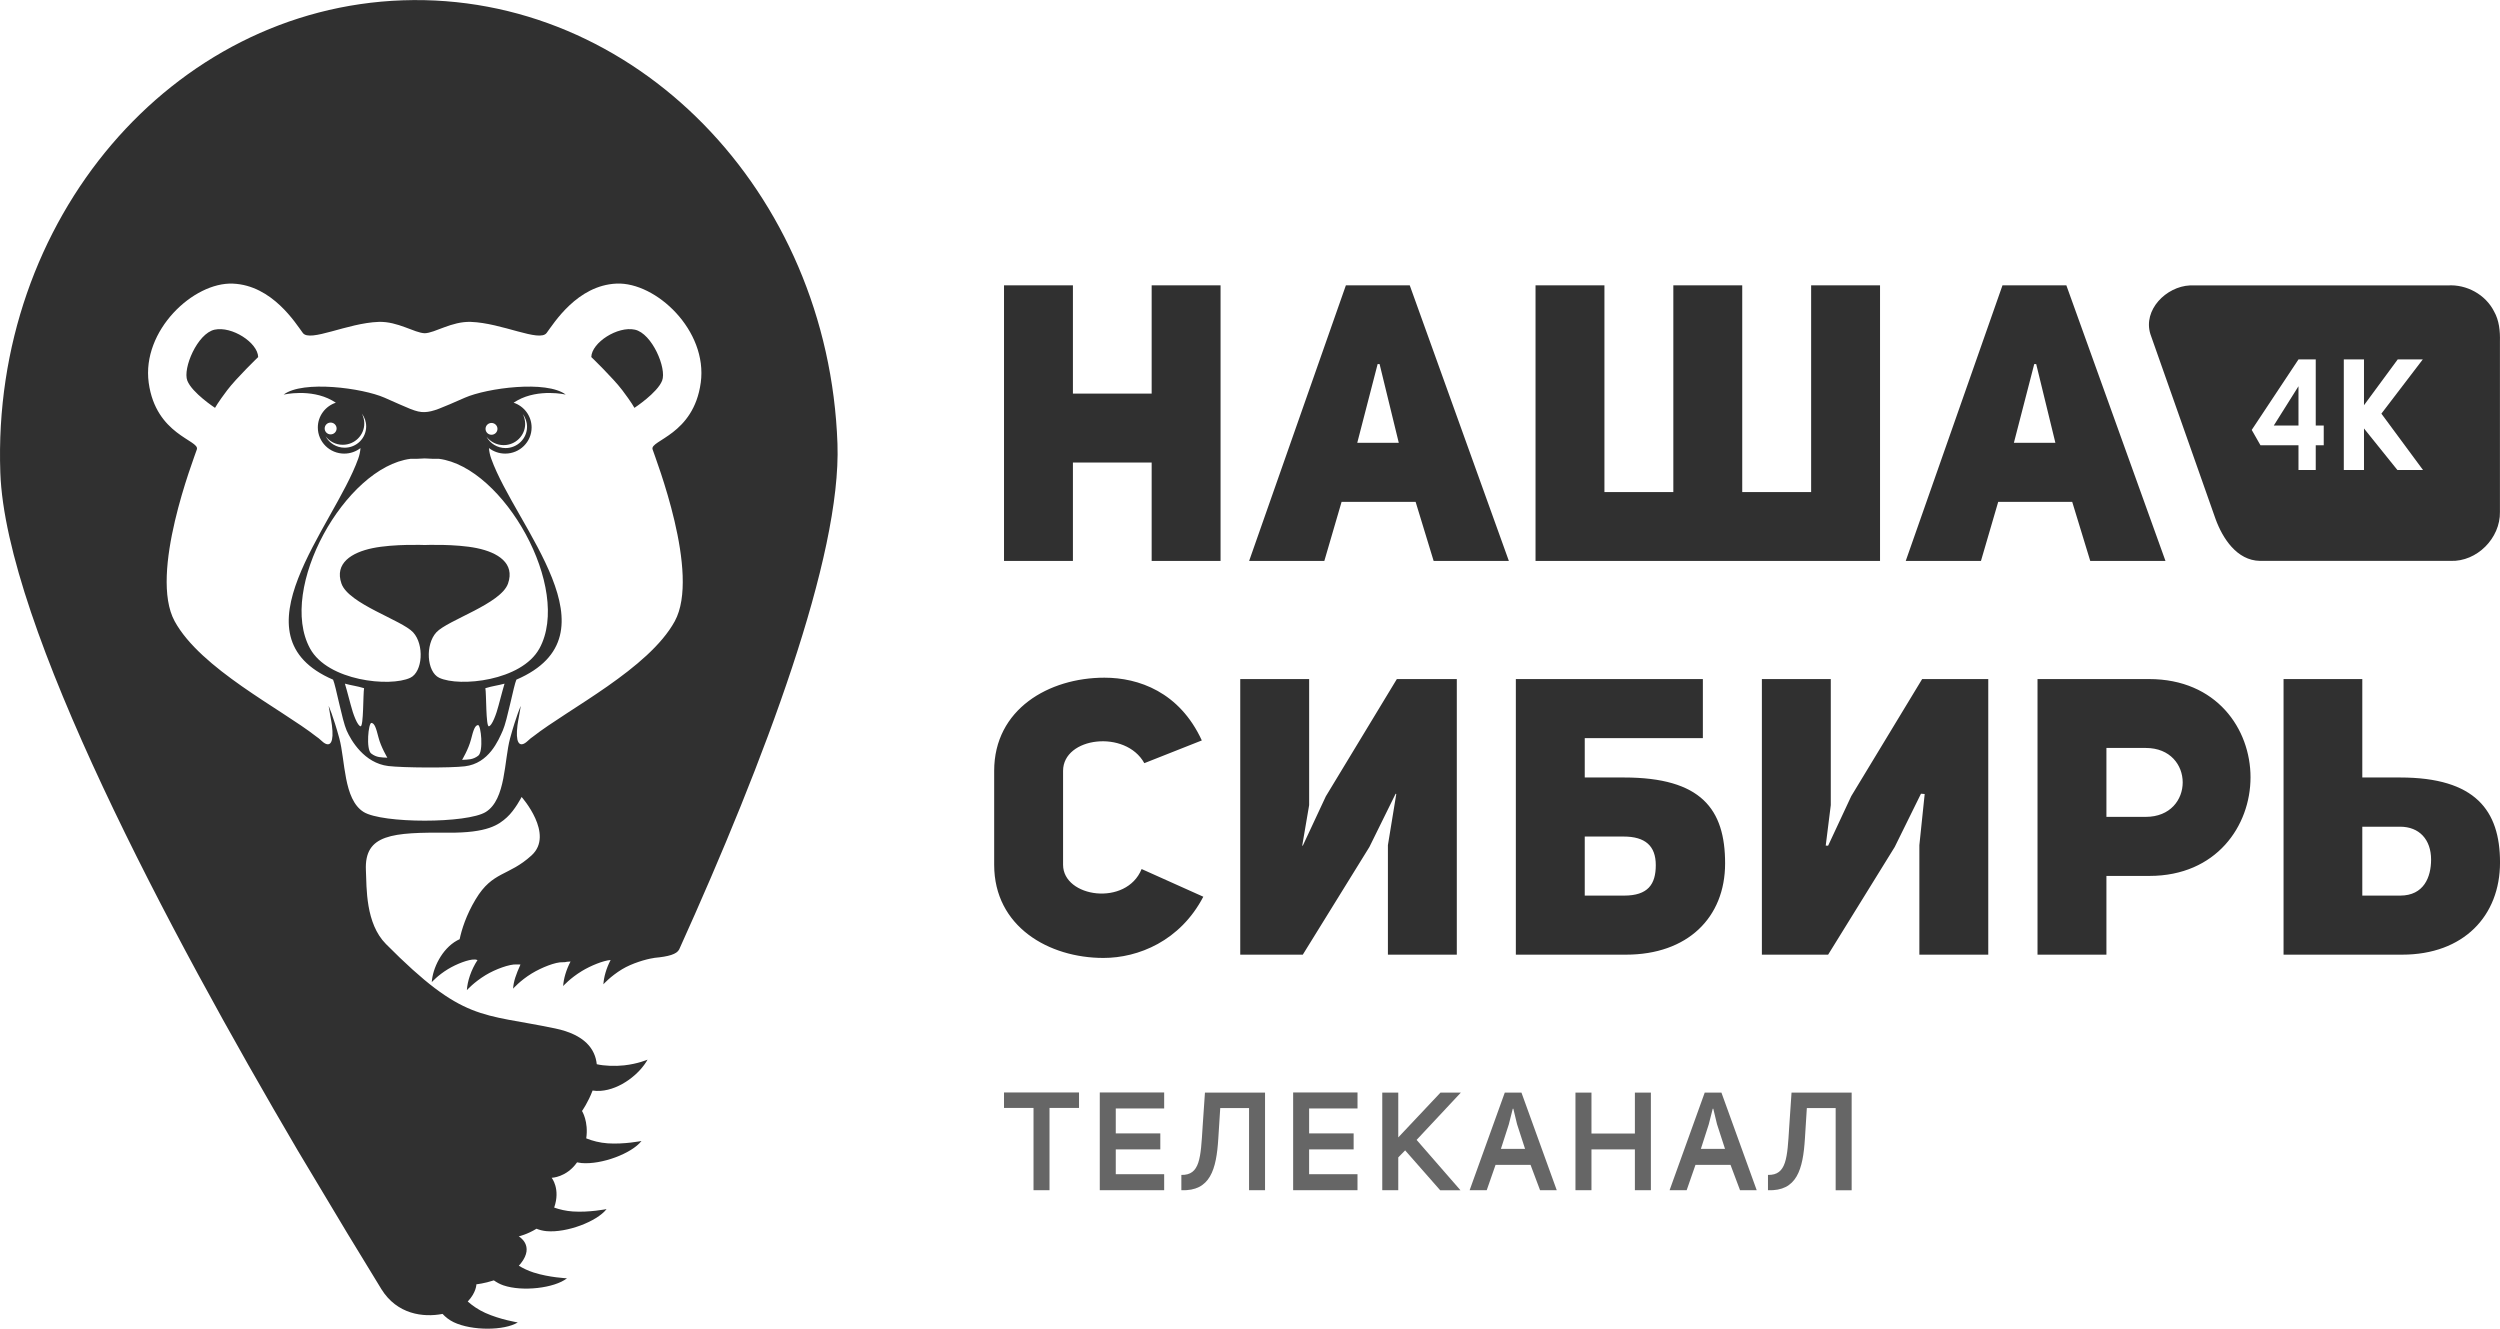
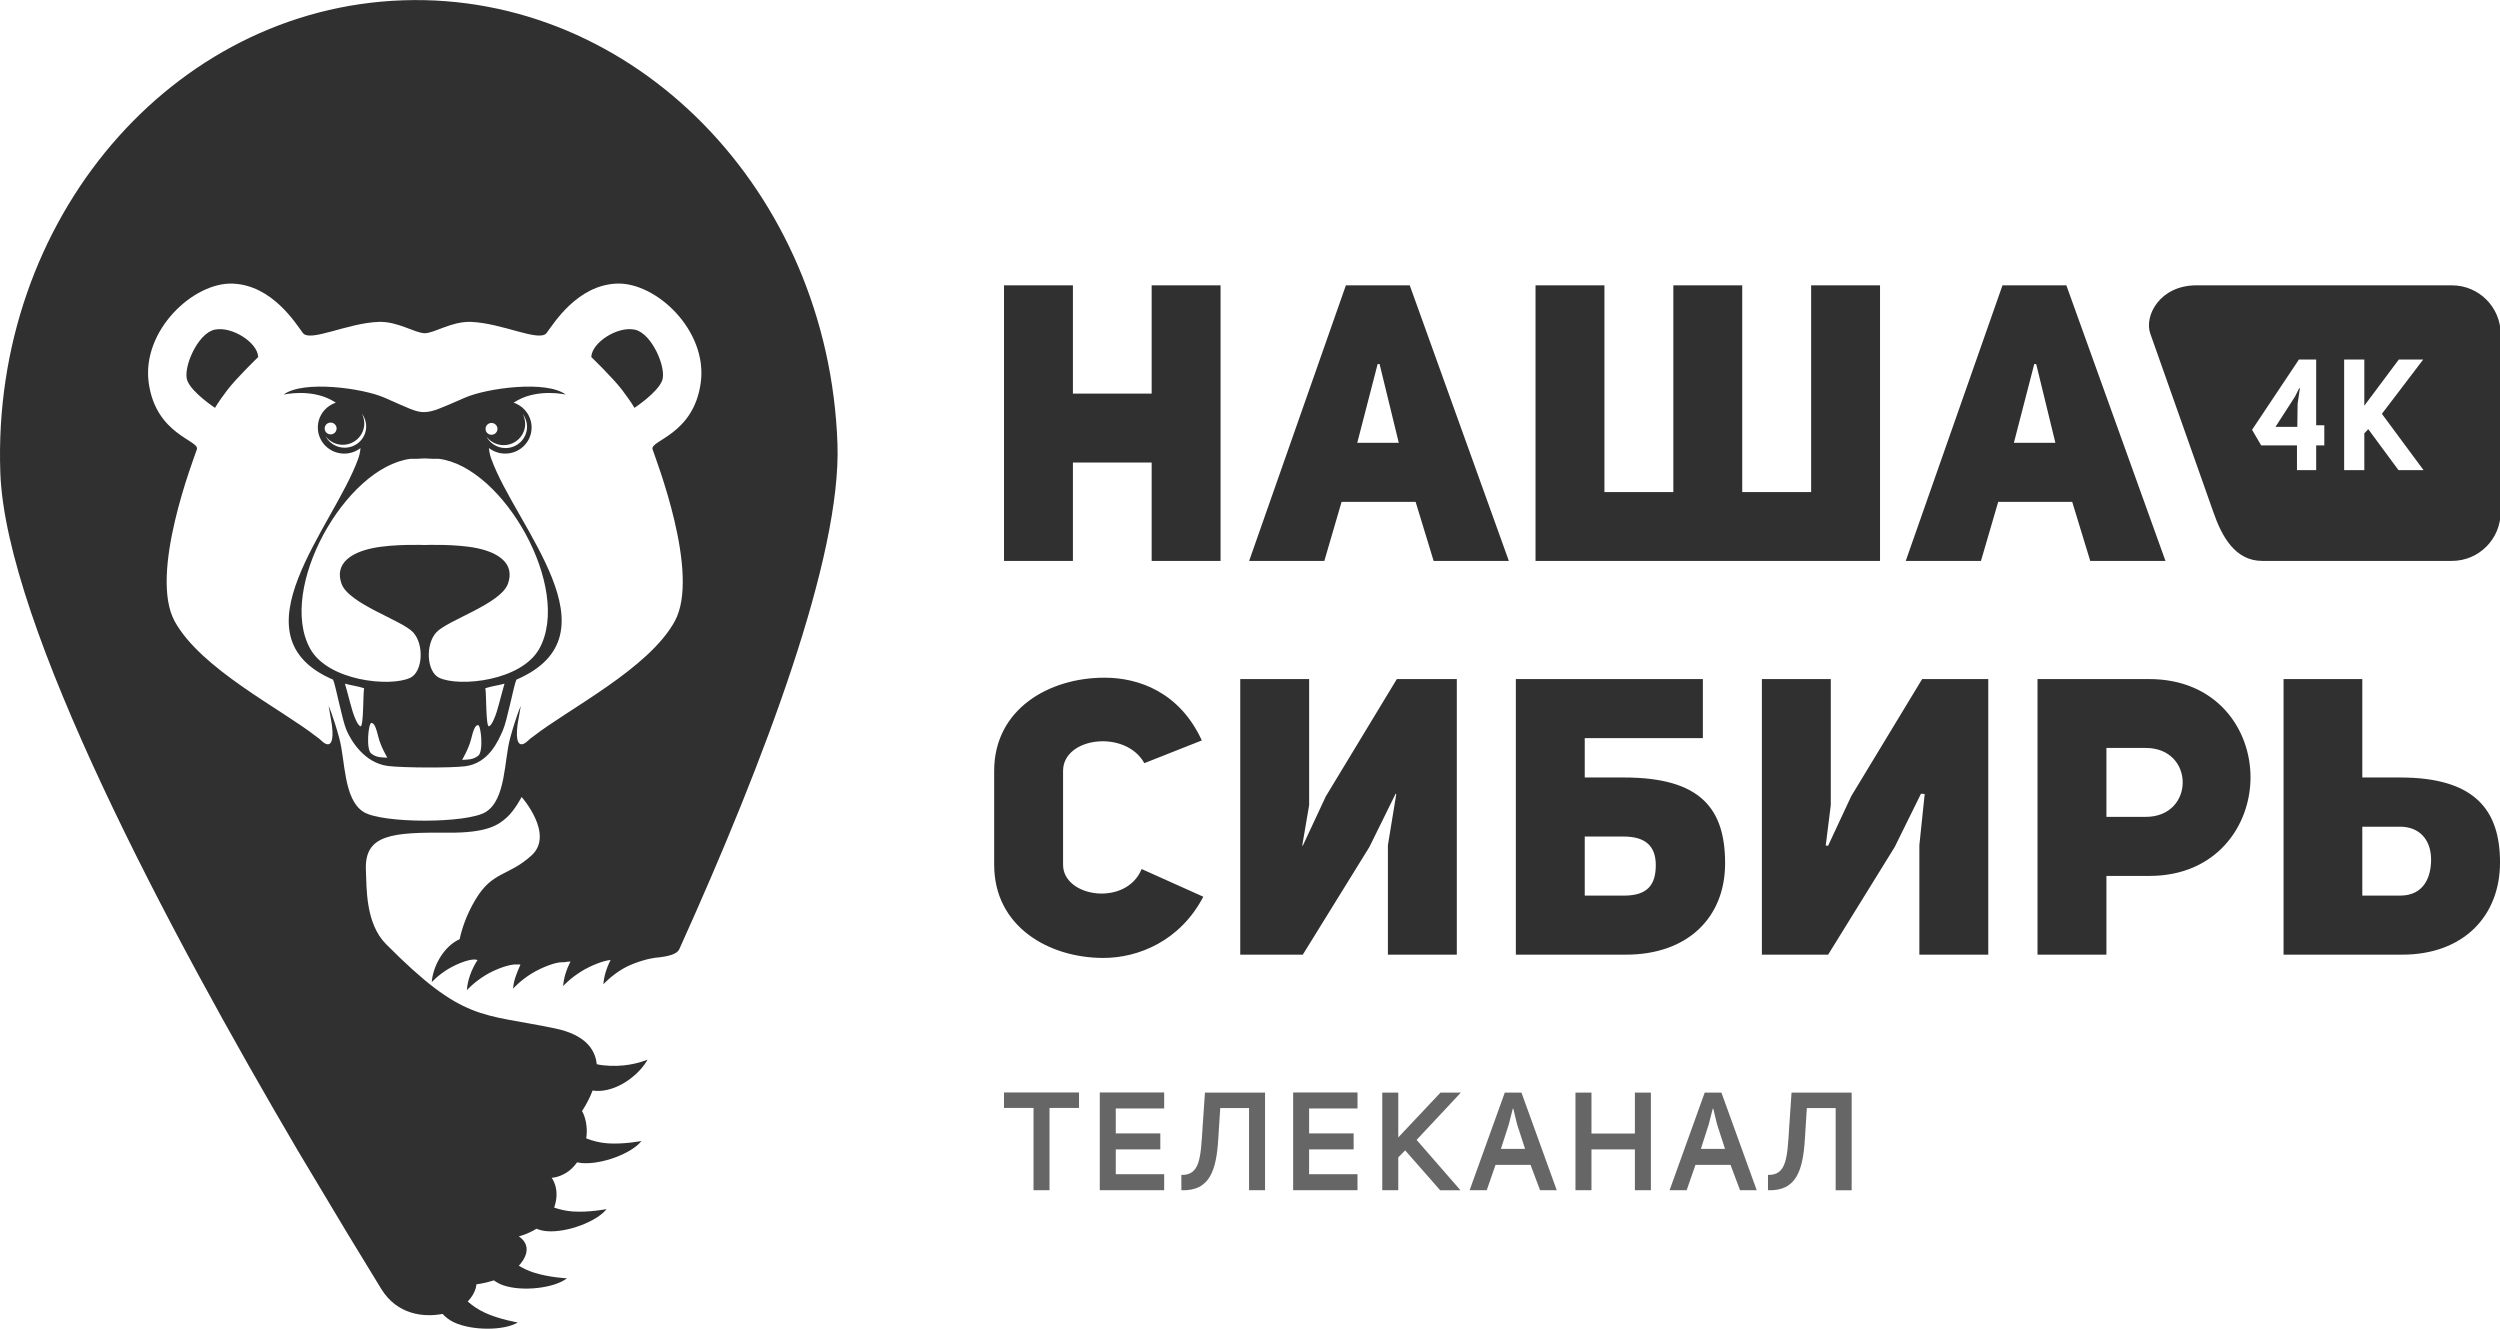
<svg xmlns="http://www.w3.org/2000/svg" id="svg312" width="253.99" height="134.98" version="1.1" viewBox="0 0 253.99 134.98">
  <g id="g4937" transform="translate(187.08 -144.66)">
    <path id="path188" d="m-129.6 184.75c-1.95-1.48-8.005-0.667-10.246 0.313-2.45 1.07-3.215 1.43-4.085 1.465s-1.634-0.394-4.085-1.465c-2.24-0.98-8.295-1.794-10.245-0.314 0 0 2.724-0.633 4.915 0.59 0.132 0.073 0.26 0.15 0.386 0.233-1.063 0.353-1.83 1.347-1.83 2.518 0 1.467 1.2 2.655 2.682 2.655 0.624 0 1.198-0.21 1.653-0.563-0.028 0.36-0.104 0.722-0.232 1.08-2.492 6.948-12.92 17.984-2.554 22.45 0.27 0.58 0.924 4.136 1.377 5.16s1.79 3.32 4.237 3.614c1.49 0.18 6.282 0.207 7.774 0.027 2.446-0.293 3.404-2.62 3.857-3.643 0.455-1.022 1.11-4.58 1.38-5.16 10.58-4.557-0.065-15.505-2.557-22.45-0.128-0.357-0.204-0.72-0.232-1.08 0.457 0.354 1.03 0.564 1.654 0.564 1.48 0 2.68-1.188 2.68-2.654 0-1.17-0.765-2.165-1.827-2.518 0.125-0.082 0.254-0.16 0.386-0.234 2.19-1.22 4.915-0.59 4.915-0.59zm-7.547 2.88c0.336 0 0.608 0.27 0.608 0.6 0 0.332-0.272 0.6-0.607 0.6s-0.605-0.268-0.605-0.6 0.27-0.6 0.606-0.6zm-16.948 0.562c0-0.332 0.27-0.6 0.606-0.6 0.335 0 0.607 0.268 0.607 0.6 0 0.33-0.27 0.6-0.607 0.6-0.334 0-0.606-0.27-0.606-0.6zm2.03 1.953c-0.84 0-1.568-0.47-1.934-1.157 0.4 0.522 1.03 0.86 1.743 0.86 1.208 0 2.186-0.97 2.186-2.165 0-0.363-0.09-0.705-0.25-1.006 0.278 0.362 0.442 0.814 0.442 1.305 0 1.195-0.978 2.163-2.185 2.163zm1.62 28.303c-0.31-0.042-0.758-1.204-1.004-2.18-0.247-0.975-0.59-2.152-0.59-2.152 0.64 0.183 1.218 0.234 1.948 0.462-0.106 0.56-0.045 3.912-0.355 3.87zm1.076 2.766c-0.547-0.422-0.28-3.152 0.03-3.11s0.463 0.494 0.71 1.47 0.903 2.065 0.903 2.065c-0.612-0.032-1.095-4e-3 -1.642-0.426zm10.88 0.22c-0.548 0.42-1.03 0.393-1.644 0.424 0 0 0.656-1.092 0.903-2.066 0.247-0.975 0.402-1.427 0.71-1.47s0.577 2.69 0.03 3.112zm2.08-5.166c-0.247 0.976-0.694 2.138-1.004 2.18s-0.25-3.31-0.355-3.87c0.73-0.228 1.307-0.28 1.947-0.462 0 0-0.343 1.178-0.59 2.152zm4.13-5.722c-1.805 3.3-8.13 3.938-10.18 2.974-1.268-0.596-1.437-3.376-0.287-4.62 1.15-1.242 6.554-2.886 7.278-4.95 0.723-2.064-1.022-3.16-3.17-3.603-2.15-0.442-5.29-0.316-5.29-0.316s-3.14-0.125-5.29 0.317c-2.148 0.442-3.894 1.54-3.17 3.603 0.723 2.064 6.128 3.708 7.277 4.95 1.15 1.243 0.98 4.024-0.288 4.62-2.05 0.964-8.375 0.327-10.18-2.974-3.33-6.08 3.58-18.426 10.205-19.273 0.31 0.015 0.774 2e-3 1.446-0.04 0.67 0.042 1.137 0.054 1.445 0.04 6.59 0.842 13.534 13.19 10.206 19.273zm-1.449-22.826c0-0.362-0.09-0.705-0.25-1.006 0.278 0.363 0.443 0.815 0.443 1.305 0 1.194-0.978 2.163-2.184 2.163-0.84 0-1.57-0.47-1.935-1.157 0.4 0.52 1.032 0.858 1.744 0.858 1.207 0 2.185-0.968 2.185-2.163zm-31.55-9.567c-1.744 0.38-3.257 3.94-2.77 5.183 0.49 1.242 2.813 2.76 2.813 2.76s0.297-0.55 1.235-1.79c0.94-1.24 3.15-3.37 3.15-3.37-0.043-1.476-2.68-3.162-4.426-2.783zm19.13-33.463c-23.493 0.81-41.8 22.29-40.9 47.98 0.544 15.51 17.15 46.647 30.23 68.897 4.443 7.453 6.114 10.204 8.407 13.936l0.075 0.125c1.593 2.57 4.26 2.9 6.218 2.52 0.297 0.32 0.676 0.626 1.138 0.846 1.853 0.88 5.127 0.864 6.505 0.02 0 0-1.776-0.28-3.3-0.967-0.697-0.313-1.316-0.744-1.785-1.16 0.877-0.914 0.88-1.747 0.88-1.747s0.8-0.08 1.773-0.4c0.28 0.2 0.603 0.38 0.967 0.506 1.94 0.665 5.192 0.28 6.464-0.716 0 0-1.797-0.077-3.388-0.587-0.552-0.177-1.066-0.424-1.506-0.69 0.075-0.08 0.146-0.162 0.214-0.25 1.427-1.82-0.223-2.732-0.223-2.732s0.89-0.206 1.802-0.776c0.312 0.123 0.657 0.213 1.027 0.246 2.045 0.182 5.105-0.972 6.096-2.242 0 0-1.762 0.355-3.43 0.242-0.685-0.047-1.343-0.2-1.894-0.396 0.663-1.897-0.255-3.026-0.255-3.026s1.5-0.03 2.58-1.568c0.146 0.032 0.295 0.056 0.45 0.07 2.045 0.18 5.105-0.973 6.096-2.242 0 0-1.762 0.355-3.43 0.24-0.81-0.054-1.58-0.26-2.183-0.505 0.248-1.723-0.43-2.78-0.43-2.78s0.625-0.88 1.074-2.08c0.254 0.038 0.52 0.053 0.798 0.034 2.05-0.143 4.012-1.764 4.787-3.172 0 0-0.985 0.427-2.378 0.58-0.903 0.1-2.034 0.06-2.782-0.116-0.16-1.533-1.2-3-4.22-3.633-7.553-1.582-9.293-0.612-17.2-8.58-2.083-2.098-1.955-5.71-2.035-7.494-0.165-3.67 2.68-3.858 8.37-3.815 4.002 0.03 5.123-0.808 5.95-1.554 0.824-0.745 1.5-2.076 1.5-2.076s3.363 3.79 1.01 5.937c-2.35 2.146-3.946 1.57-5.676 4.454-0.98 1.63-1.426 3.095-1.63 4.06-0.088 0.04-0.176 0.08-0.263 0.13-1.553 0.86-2.487 2.847-2.568 4.234 0 0 0.61-0.694 1.645-1.323 0.864-0.525 2.11-1.01 2.714-0.976 0.03 2e-3 0.06 2e-3 0.088 2e-3l0.2 0.05c-0.65 0.997-1.028 2.144-1.082 3.062 0 0 0.707-0.802 1.9-1.528 1-0.607 2.438-1.125 3.135-1.087 0.134 3e-3 0.26 7e-3 0.382 7e-3h0.03c-0.447 1-0.706 1.707-0.75 2.456 0 0 0.707-0.82 1.9-1.55 1-0.607 2.438-1.174 3.135-1.136 0.162 8e-3 0.313-0.014 0.455-0.05l0.346-0.022c-0.446 0.848-0.705 1.745-0.75 2.493 0 0 0.708-0.802 1.902-1.527 0.905-0.55 2.173-1.063 2.92-1.123-0.437 0.84-0.69 1.73-0.735 2.47 0 0 0.707-0.804 1.9-1.53 1-0.606 2.444-1.025 3.135-1.126 0.06-0.01 0.12-0.02 0.18-0.034 1.396-0.13 2.238-0.36 2.486-0.855 8.72-19.297 16.482-39.898 16.08-51.368-0.9-25.693-20.67-45.865-44.16-45.057zm30.26 38.856c-0.724 5.31-5.19 5.836-4.894 6.764 0.297 0.927 4.893 12.645 2.255 17.466s-10.791 8.896-14.391 11.714c-0.158 0.104-0.33 0.24-0.512 0.414v2e-3c-0.072 0.06-0.14 0.117-0.206 0.175-0.723 0.545-1.085-0.048-0.87-1.738 0.072-0.554 0.217-1.162 0.336-1.966 0 0-0.44 0.937-1.085 3.286-0.616 2.25-0.416 6.2-2.464 7.486-1.886 1.184-10.542 1.184-12.426 0-2.048-1.286-1.848-5.235-2.464-7.486-0.644-2.35-1.085-3.286-1.085-3.286 0.12 0.804 0.265 1.412 0.336 1.966 0.217 1.69-0.145 2.283-0.868 1.74-0.065-0.06-0.133-0.116-0.204-0.176l-2e-3 -2e-3c-0.183-0.174-0.354-0.31-0.513-0.414-3.6-2.818-11.753-6.893-14.39-11.714-2.637-4.822 1.96-16.54 2.257-17.467 0.297-0.93-4.17-1.455-4.894-6.765-0.723-5.31 4.553-10.24 8.554-10.07 4 0.167 6.383 4.044 7.106 5.014 0.723 0.967 4.536-1.02 7.705-1.126 1.943-0.066 3.64 1.126 4.68 1.153 1.038-0.027 2.734-1.22 4.676-1.153 3.168 0.107 6.982 2.094 7.705 1.125 0.725-0.97 3.107-4.847 7.107-5.016s9.276 4.762 8.553 10.072zm-6.694-5.394c-1.745-0.38-4.383 1.307-4.425 2.782 0 0 2.21 2.13 3.15 3.37s1.233 1.792 1.233 1.792 2.323-1.52 2.812-2.76c0.49-1.245-1.024-4.805-2.77-5.184zm123.58 47.396-2.348 5.03-0.244-8e-3 0.514-4.113v-12.807h-7v28h6.73l6.766-10.94 2.668-5.412 0.376 0.03-0.54 5.195v11.127h7v-28h-6.717zm55.766-1.898h-3.844v-10h-8v28h12.04c6.25 0 9.952-3.936 9.952-9.37 0-5.282-2.508-8.63-10.148-8.63zm0 12h-3.844v-7h3.844c1.95 0 3.145 1.31 3.145 3.344-2e-3 1.76-0.72 3.656-3.146 3.656zm-126.84-51h-8v-11h-7v28h7v-10h8v10h7v-28h-7zm19.732-11-9.83 28h7.64l1.753-6h7.523l1.83 6h7.643l-10.07-28h-6.488zm1.155 16 2.07-8h0.2l1.95 8zm53.113-16h-7v21h-7v-21h-7v21h-7v-21h-7v28h35zm-56.297 51.898-2.348 5.03-0.057-8e-3 0.702-4.113v-12.807h-7v28h6.355l6.766-10.94 2.667-5.412 0.064 0.03-0.85 5.195v11.127h7v-28h-6.092l-7.205 11.898zm77.657-23.898h7.64l-10.07-28h-6.49l-9.83 28h7.643l1.752-6h7.52l1.832 6zm-7.762-12 2.068-8h0.2l1.95 8zm-39.606 34h-3.992v-4h12v-6h-19v28h11.19c6.25 0 10.07-3.76 10.07-9.274 2e-3 -5.514-2.426-8.726-10.268-8.726zm0 12h-3.992v-6h3.953c2.19 0 3.264 0.947 3.264 2.902s-0.795 3.098-3.225 3.098zm-56.992-3.132v-9.543c0-3.44 6.346-4.224 8.256-0.78l5.84-2.31c-2.27-4.928-6.428-6.375-9.892-6.375-5.65 0-11.204 3.207-11.204 9.465v9.543c0 6.297 5.568 9.465 11.1 9.465 3.543 0 7.8-1.72 10.147-6.22l-6.267-2.813c-1.553 3.832-7.98 2.892-7.98-0.432zm110.33-18.868h-11.33v28h7v-8h4.37c6.806 0 10.27-5.093 10.27-10.02 0-4.89-3.425-9.98-10.31-9.98zm-0.33 14h-4v-7h4c5 0 5 7 0 7z" clip-rule="evenodd" fill="#303030" fill-rule="evenodd" />
    <path id="path190" d="m-85.077 257.22h2.998v8.36h1.625v-8.36h2.998v-1.57h-7.621zm9.73 8.362h6.542v-1.625h-4.917v-2.52h4.525v-1.626h-4.525v-2.534h4.917v-1.627h-6.542zm10.446-6.402c-0.197 3.096-0.252 4.89-2.158 4.847v1.555c2.94 0.112 3.56-2.102 3.754-5.253l0.197-3.097h2.927v8.35h1.624v-9.92h-6.105l-0.24 3.517zm9.197 6.402h6.54v-1.625h-4.916v-2.52h4.524v-1.626h-4.523v-2.534h4.917v-1.627h-6.54v9.932zm14.97-9.918-4.288 4.553v-4.553h-1.625v9.918h1.625v-3.334l0.7-0.715 3.558 4.05h2.06l-4.454-5.114 4.495-4.806h-2.073zm6.534 0-3.572 9.918h1.737l0.897-2.577h3.556l0.967 2.577h1.695l-3.586-9.918h-1.695zm-0.393 5.715 0.8-2.48 0.405-1.598h0.056l0.378 1.57 0.813 2.507h-2.453zm13.61-1.555h-4.41v-4.16h-1.626v9.917h1.625v-4.146h4.412v4.146h1.625v-9.918h-1.625v4.16zm7.096-4.16-3.57 9.917h1.735l0.896-2.577h3.56l0.967 2.577h1.694l-3.585-9.918h-1.695zm-0.39 5.714 0.797-2.48 0.407-1.598h0.055l0.378 1.57 0.813 2.507h-2.45zm9.21-5.716-0.238 3.517c-0.195 3.097-0.252 4.89-2.156 4.848v1.555c2.94 0.112 3.557-2.102 3.754-5.253l0.195-3.096h2.928v8.35h1.625v-9.92h-6.108z" fill="#666" />
  </g>
-   <g id="g872" transform="matrix(.2597 0 0 .2597 148.83 54.153)">
-     <g id="#1d1d1bff" transform="matrix(1.3333 0 0 1.3333 191.06 -184.21)">
-       <path id="path7" transform="matrix(2.888 0 0 2.888 -573.12 -18.234)" d="m222.48 28.998c-2.386 0.111-4.785 2.47-4.006 4.953l6.613 18.762c0.72 1.981 2.168 4.23 4.516 4.271h19.373c2.677 0.097 5.053-2.313 5.008-4.969v-17.316c0.028-1.053-0.073-2.138-0.6-3.066-0.873-1.717-2.792-2.759-4.707-2.635h-26.197zm11.037 7.519h1.754v6.715h0.812v2.004h-0.812v2.512h-1.754v-2.512h-3.863l-0.887-1.557 4.75-7.162zm4.604 0h2.051v4.652l3.426-4.652h2.547l-4.205 5.508 4.227 5.723h-2.603l-3.391-4.217v4.217h-2.051v-11.23zm-4.604 2.723-2.508 3.992h2.508v-3.992z" fill="#303030" stroke-width=".346" />
-     </g>
+   <g id="g840" transform="translate(30.962 41.232)" stroke-width=".331">
+     <path id="path42" transform="translate(-30.962,-41.232)" d="m223.15 28.988c-3.735 0-5.321 3.107-4.693 4.893 1.256 3.537 6.412 18.148 6.412 18.148 0.86 2.479 2.215 4.957 4.959 4.957h19.271c2.744 0 4.959-2.213 4.959-4.99v-18.049c0-2.744-2.215-4.959-4.959-4.959h-25.949zm10.412 7.537h1.752v6.678h0.826v2.049h-0.826v2.512h-1.951v-2.512h-3.637l-0.926-1.586 4.762-7.141zm4.594 0h2.049v4.693l3.506-4.693h2.478l-4.199 5.519 4.232 5.719h-2.545l-3.074-4.164-0.398 0.43v3.734h-2.049v-11.238zm-4.561 2.908-0.432 0.859-1.982 3.074h2.215l0.033-2.346 0.23-1.588h-0.064z" fill="#303030" />
  </g>
</svg>
